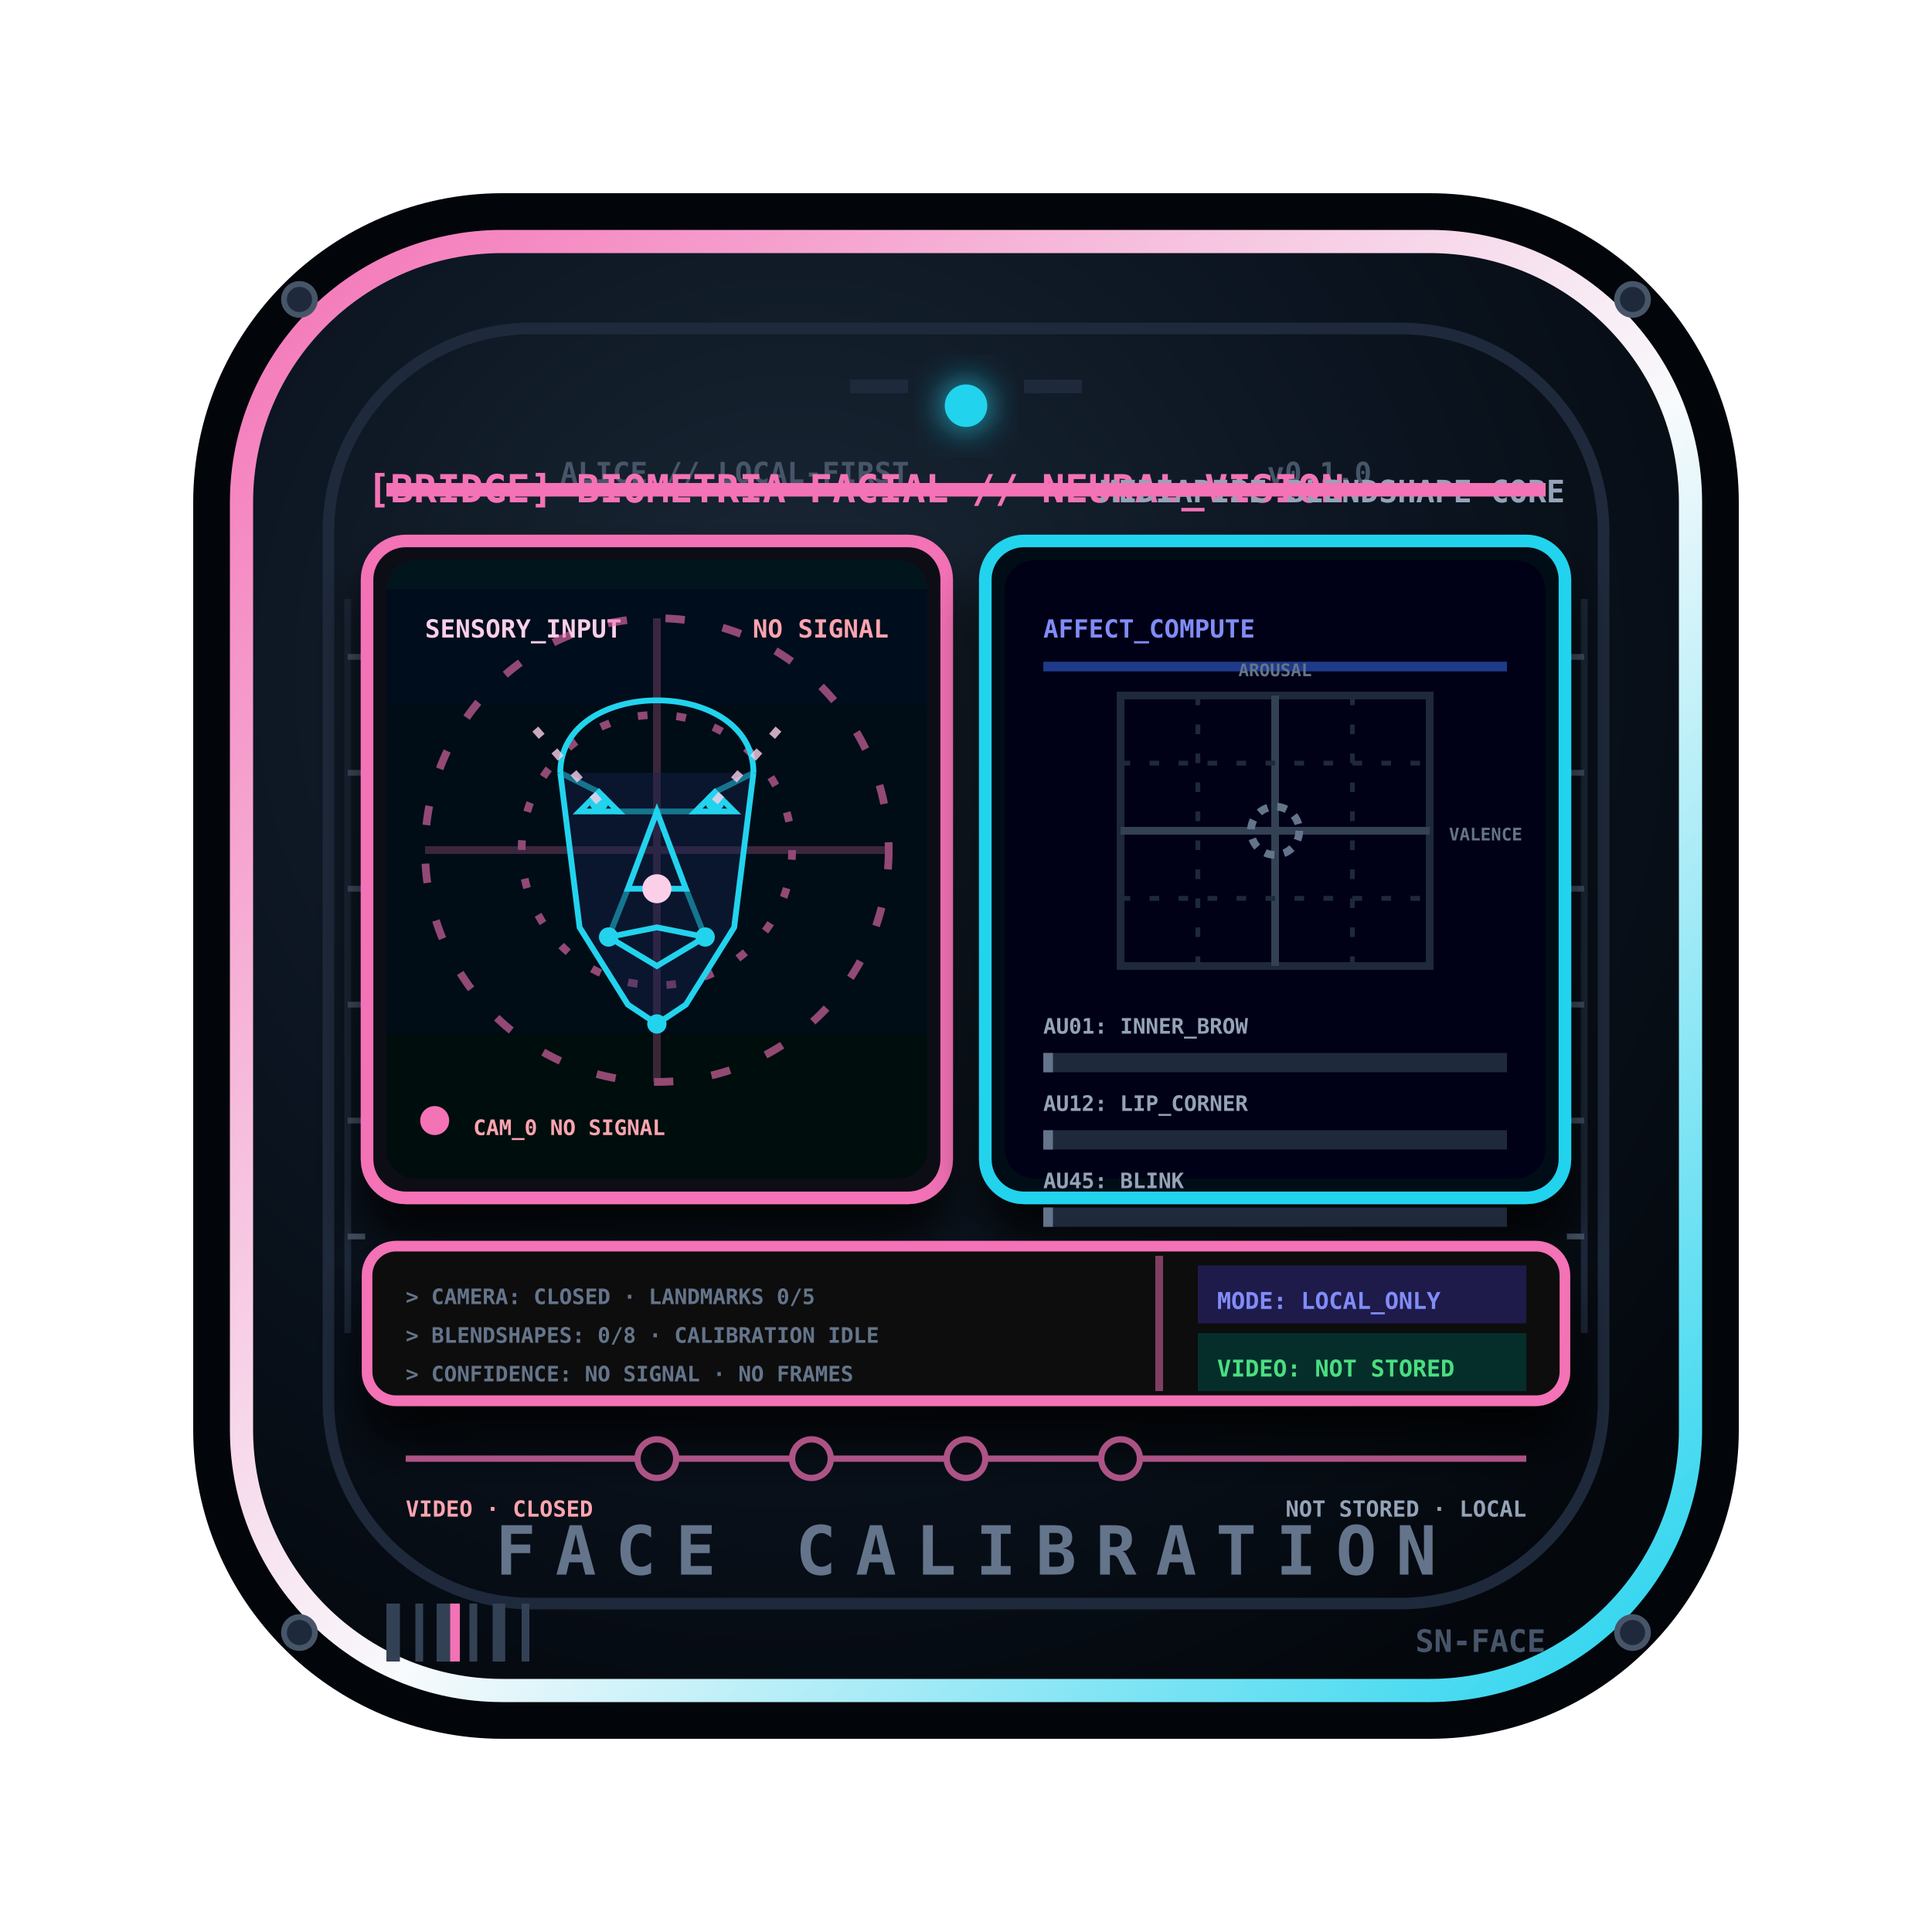
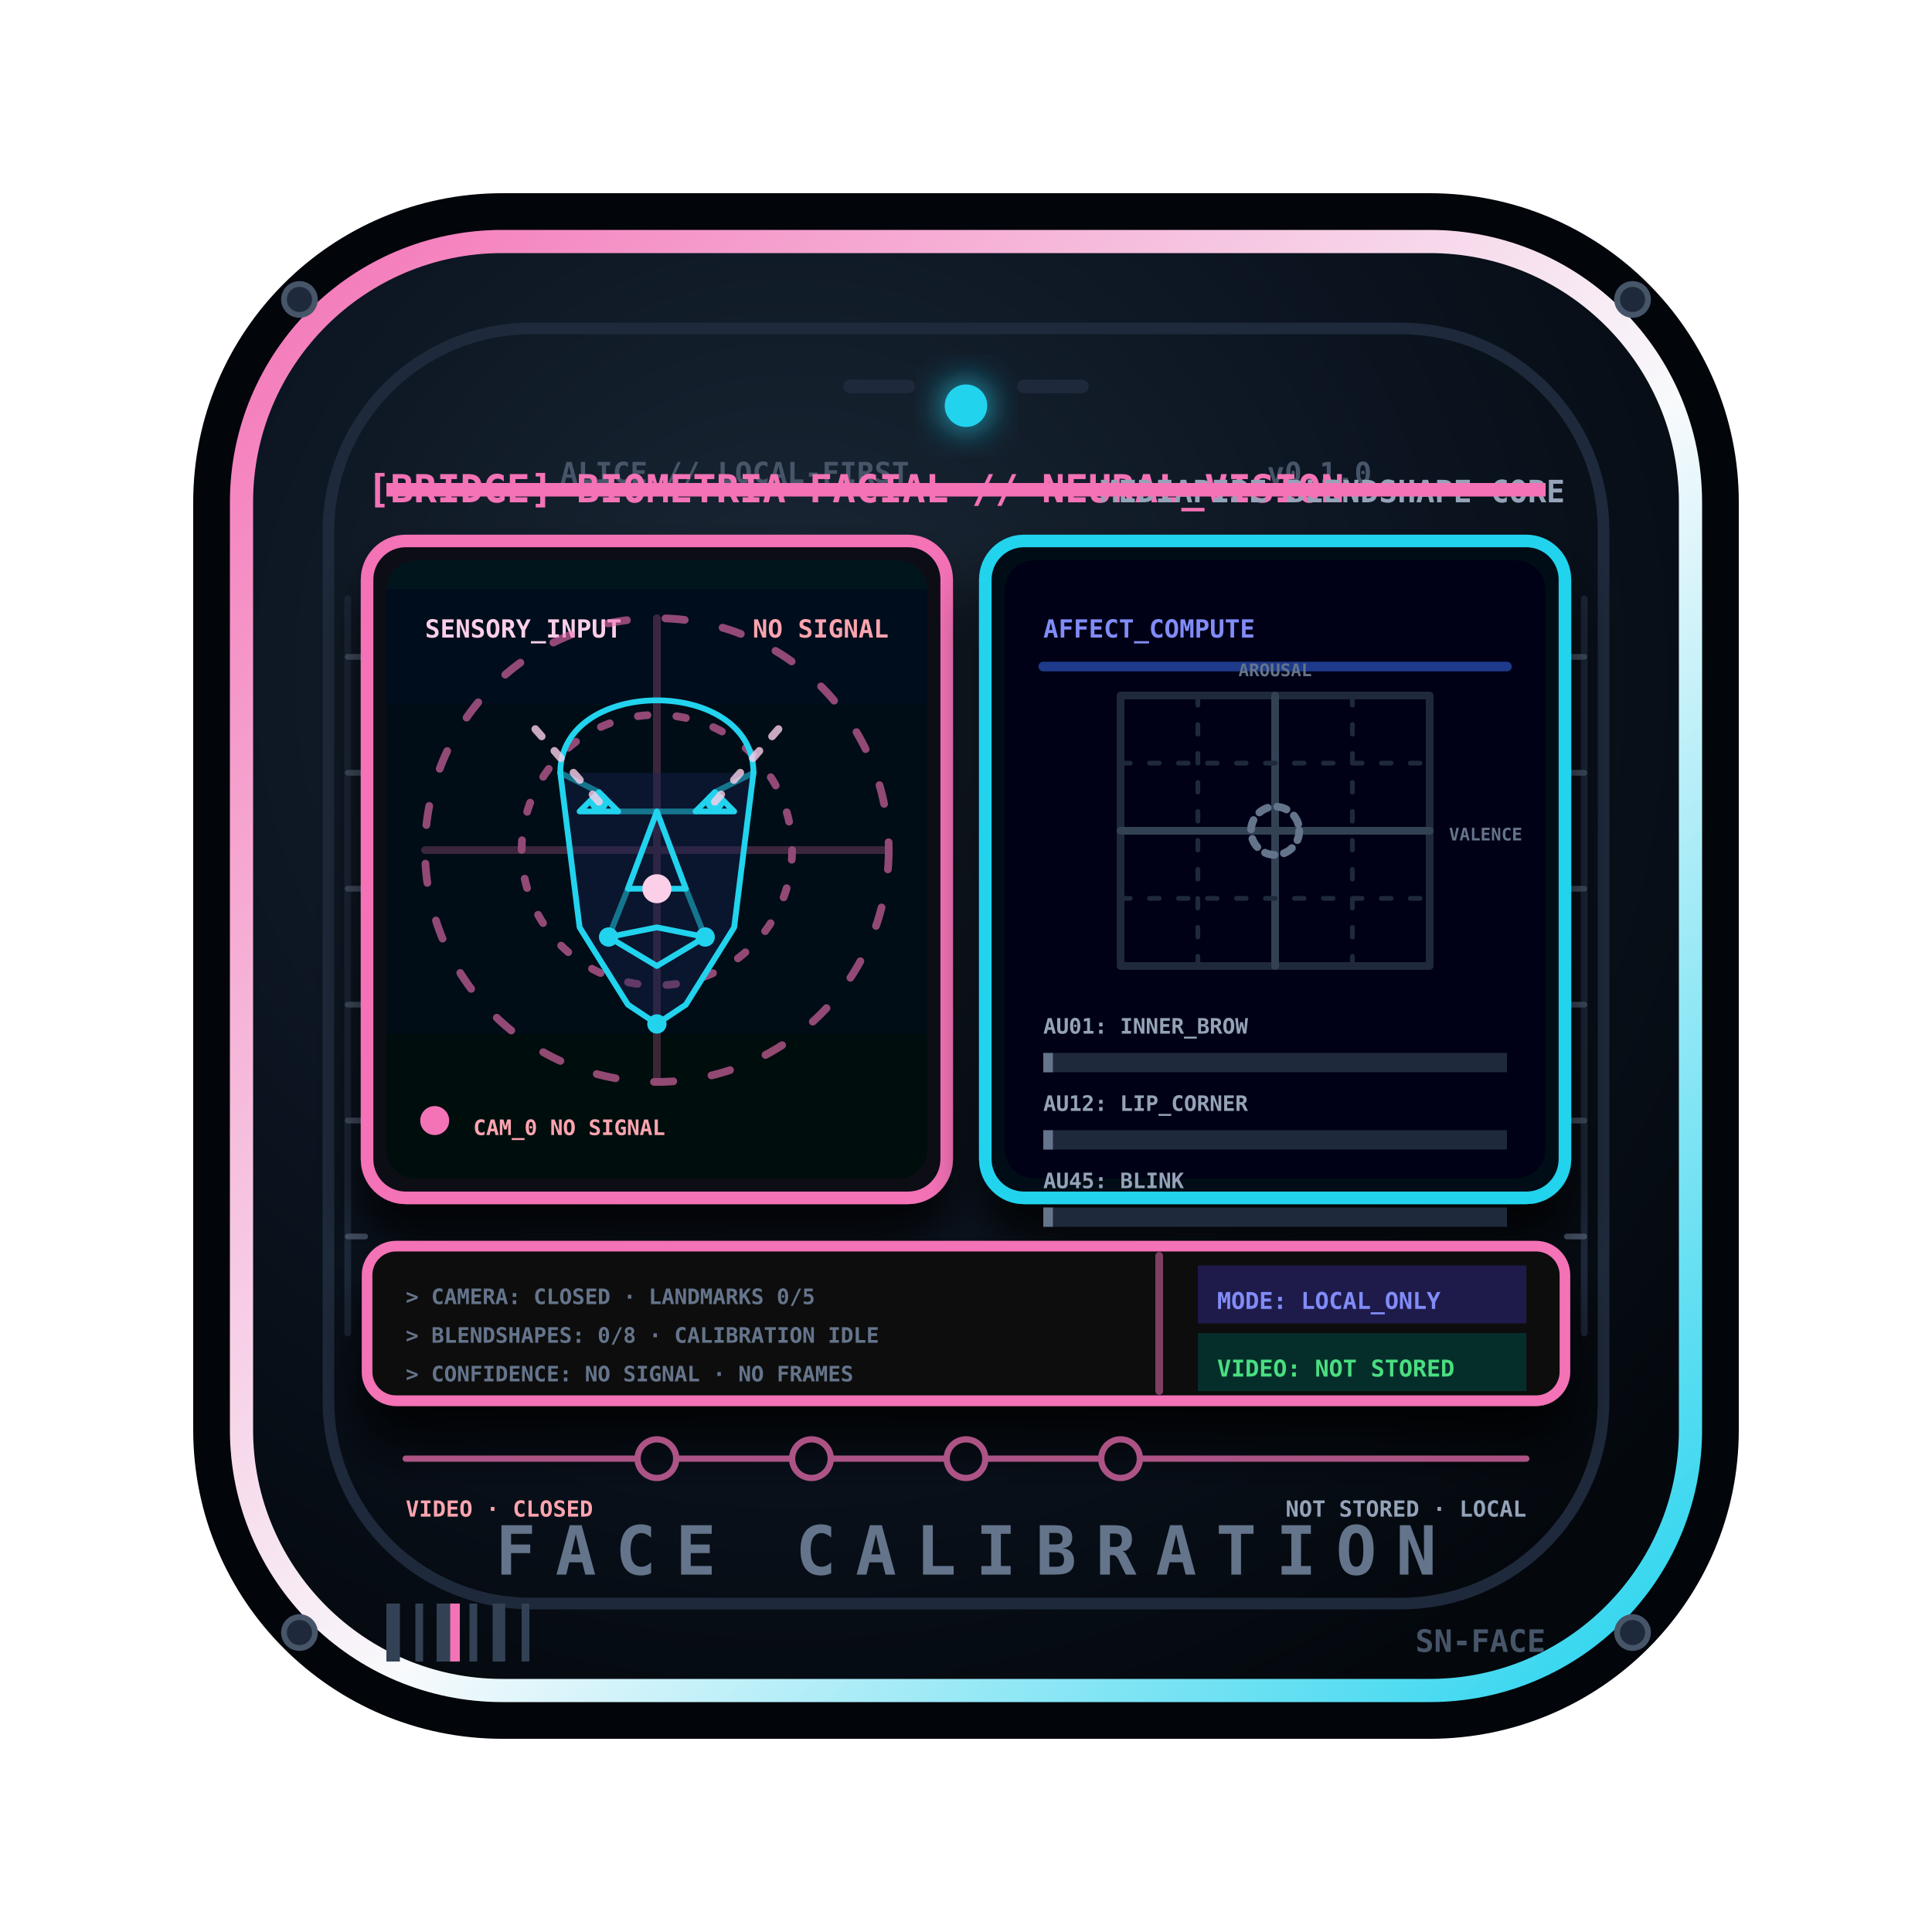
- <svg xmlns="http://www.w3.org/2000/svg" viewBox="0 0 200 200" role="img" aria-label="Calibración facial">
+ <svg xmlns="http://www.w3.org/2000/svg" viewBox="0 0 200 200" role="img" aria-label="Calibración facial" shape-rendering="geometricPrecision" text-rendering="geometricPrecision" stroke-linecap="round" stroke-linejoin="round">
  <style>
    .face-dash{animation:faceDash 2.8s linear infinite}.face-blink{animation:faceBlink 1.6s steps(2,end) infinite}.face-blink2{animation:faceBlink 2.3s steps(2,end) .5s infinite}.face-scan{animation:faceScan 4.2s ease-in-out infinite}.face-spin{transform-box:fill-box;transform-origin:50% 50%;animation:faceSpin 16s linear infinite}
    @keyframes faceDash{to{stroke-dashoffset:-26}}@keyframes faceBlink{50%{opacity:.25}}
    @keyframes faceScan{0%,100%{y:50px;opacity:.06}50%{y:140px;opacity:.4}}
    @keyframes faceSpin{to{transform:rotate(360deg)}}
    @media(prefers-reduced-motion:reduce){.face-dash,.face-blink,.face-blink2,.face-scan,.face-spin{animation:none}}
  </style>
  <defs>
    <radialGradient id="face-plate" cx="38%" cy="30%" r="80%">
      <stop stop-color="#1b2836" />
      <stop offset=".55" stop-color="#0b1420" />
      <stop offset="1" stop-color="#04080d" />
    </radialGradient>
    <linearGradient id="face-ga" x1="0" y1="0" x2="1" y2="1">
      <stop stop-color="#f472b6" />
      <stop offset=".55" stop-color="#f8fafc" />
      <stop offset="1" stop-color="#22d3ee" />
    </linearGradient>
    <linearGradient id="face-gb" x1="0" x2="1">
      <stop stop-color="#22d3ee" />
      <stop offset="1" stop-color="#f472b6" />
    </linearGradient>
    <linearGradient id="face-metal" x1="0" y1="0" x2="1" y2="1">
      <stop stop-color="#94a3b8" />
      <stop offset=".35" stop-color="#334155" />
      <stop offset=".7" stop-color="#111827" />
      <stop offset="1" stop-color="#020617" />
    </linearGradient>
    <linearGradient id="face-screen-bg" x1="0" y1="0" x2="0" y2="1">
      <stop stop-color="#06121d" />
      <stop offset="1" stop-color="#02070e" />
    </linearGradient>
    <radialGradient id="face-halo">
      <stop stop-color="#fff" />
      <stop offset=".2" stop-color="#f472b6" />
      <stop offset=".7" stop-color="#22d3ee" />
      <stop offset="1" stop-color="#07111d" />
    </radialGradient>
    <filter id="face-shadow" x="-45%" y="-45%" width="190%" height="200%">
      <feDropShadow dx="0" dy="4" stdDeviation="2.6" flood-color="#000" flood-opacity=".85" />
    </filter>
    <filter id="face-glow" x="-70%" y="-70%" width="240%" height="240%">
      <feGaussianBlur stdDeviation="1.8" result="b" />
      <feMerge>
        <feMergeNode in="b" />
        <feMergeNode in="SourceGraphic" />
      </feMerge>
    </filter>
  </defs>
  <rect x="20" y="20" width="160" height="160" rx="32" fill="#02050a" />
  <rect x="25" y="25" width="150" height="150" rx="27" fill="url(#face-plate)" stroke="url(#face-ga)" stroke-width="2.4" />
  <rect x="34" y="34" width="132" height="132" rx="21" fill="none" stroke="#1e293b" stroke-width="1.2" />
  <g fill="#1e293b" stroke="#475569" stroke-width=".6">
    <circle cx="31" cy="31" r="1.6" />
    <circle cx="169" cy="31" r="1.6" />
    <circle cx="31" cy="169" r="1.6" />
    <circle cx="169" cy="169" r="1.6" />
  </g>
  <path d="M88 40h6M106 40h6" stroke="#1e293b" stroke-width="1.4" />
  <g font-family="Consolas,monospace" font-weight="900">
    <text x="58" y="50" fill="#475569" font-size="3">ALICE // LOCAL-FIRST</text>
    <text x="142" y="50" fill="#475569" font-size="3" text-anchor="end">v0.1.0</text>
  </g>
  <path d="M36 62v76M164 62v76" stroke="#1e293b" stroke-width=".7" />
  <path d="M36 68h2.5M36 80h1.8M36 92h2.5M36 104h1.8M36 116h2.5M36 128h1.8M164 68h-2.5M164 80h-1.8M164 92h-2.5M164 104h-1.8M164 116h-2.5M164 128h-1.8" stroke="#475569" stroke-width=".6" />
  <circle class="face-blink" cx="100" cy="42" r="2.2" fill="#22d3ee" filter="url(#face-glow)" />
  <g font-family="Consolas,monospace" font-weight="900">
    <text x="38" y="52" fill="#f472b6" font-size="4">[BRIDGE] BIOMETRIA FACIAL // NEURAL_VISION</text>
    <text x="162" y="52" fill="#94a3b8" font-size="3.2" text-anchor="end">MEDIAPIPE BLENDSHAPE CORE</text>
  </g>
  <g filter="url(#face-shadow)">
    <rect x="38" y="56" width="60" height="68" rx="4" fill="#0d0a14" stroke="#f472b6" stroke-width="1.3" />
    <rect x="40" y="58" width="56" height="64" rx="3" fill="url(#face-screen-bg)" />
  </g>
  <g font-family="Consolas,monospace" font-weight="900">
    <text x="44" y="66" fill="#fbcfe8" font-size="2.6">SENSORY_INPUT</text>
    <text x="92" y="66" fill="#fda4af" font-size="2.6" text-anchor="end">NO SIGNAL</text>
    <circle cx="45" cy="116" r="1.5" fill="#f472b6" class="face-blink" />
    <text x="49" y="117.5" fill="#fda4af" font-size="2.2">CAM_0 NO SIGNAL</text>
  </g>
  <g stroke="#f472b6" stroke-width="0.8" opacity="0.6">
    <circle cx="68" cy="88" r="24" fill="none" stroke-dasharray="2 4" />
    <circle cx="68" cy="88" r="14" fill="none" stroke-dasharray="1 3" />
    <path d="M44 88 h48 M68 64 v48" opacity="0.4" />
  </g>
  <g stroke="#22d3ee" stroke-width="0.6" fill="none">
    <path d="M58 80 C58 70, 78 70, 78 80" />
    <path d="M58 80 L60 96 L65 104 L68 106 L71 104 L76 96 L78 80" fill="#172554" fill-opacity="0.4" />
    <path d="M60 84 L62 82 L64 84 Z" />
    <path d="M72 84 L74 82 L76 84 Z" />
    <path d="M68 84 L65 92 L71 92 Z" />
    <path d="M63 97 L68 96 L73 97 L68 100 Z" />
    <path d="M58 80 L62 82 M78 80 L74 82 M64 84 L68 84 M72 84 L68 84 M65 92 L63 97 M71 92 L73 97" opacity="0.5" />
  </g>
  <g fill="#22d3ee">
    <circle cx="62" cy="83" r="1" />
    <circle cx="74" cy="83" r="1" />
    <circle cx="68" cy="92" r="1.5" fill="#fbcfe8" />
    <circle cx="63" cy="97" r="1" />
    <circle cx="73" cy="97" r="1" />
    <circle cx="68" cy="106" r="1" />
  </g>
  <g stroke="#fbcfe8" stroke-width="0.8" stroke-dasharray="1 2" opacity="0.8">
    <path d="M62 83 L55 75 M74 83 L81 75" />
  </g>
  <g filter="url(#face-shadow)">
    <rect x="102" y="56" width="60" height="68" rx="4" fill="#040a12" stroke="#22d3ee" stroke-width="1.3" />
    <rect x="104" y="58" width="56" height="64" rx="3" fill="#020617" />
  </g>
  <g font-family="Consolas,monospace" font-weight="900">
    <text x="108" y="66" fill="#818cf8" font-size="2.6">AFFECT_COMPUTE</text>
  </g>
  <path d="M108 69h48" stroke="#1e3a8a" stroke-width="1" />
  <g transform="translate(132 86)">
    <rect x="-16" y="-14" width="32" height="28" fill="none" stroke="#1e293b" stroke-width="0.8" />
    <path d="M-16 0 h32 M0 -14 v28" stroke="#334155" stroke-width="0.8" />
    <path d="M-8 -14 v28 M8 -14 v28 M-16 -7 h32 M-16 7 h32" stroke="#1e293b" stroke-width="0.5" stroke-dasharray="1 2" />
    <circle cx="0" cy="0" r="2.5" fill="none" stroke="#64748b" stroke-width=".8" stroke-dasharray="1 1" />
    <text x="0" y="-16" fill="#64748b" font-family="Consolas,monospace" font-weight="900" font-size="1.8" text-anchor="middle">AROUSAL</text>
    <text x="18" y="1" fill="#64748b" font-family="Consolas,monospace" font-weight="900" font-size="1.8" text-anchor="start">VALENCE</text>
  </g>
  <g font-family="Consolas,monospace" font-weight="900" font-size="2.2" fill="#94a3b8">
    <text x="108" y="107">AU01: INNER_BROW</text>
    <rect x="108" y="109" width="48" height="2" fill="#1e293b" />
    <rect x="108" y="109" width="1" height="2" fill="#64748b" />
    <text x="108" y="115">AU12: LIP_CORNER</text>
    <rect x="108" y="117" width="48" height="2" fill="#1e293b" />
    <rect x="108" y="117" width="1" height="2" fill="#64748b" />
    <text x="108" y="123">AU45: BLINK</text>
    <rect x="108" y="125" width="48" height="2" fill="#1e293b" />
    <rect x="108" y="125" width="1" height="2" fill="#64748b" />
  </g>
  <g filter="url(#face-shadow)">
    <rect x="38" y="129" width="124" height="16" rx="3" fill="#0c0a10" stroke="#f472b6" stroke-width="1.1" />
  </g>
  <g font-family="Consolas,monospace" font-weight="900" font-size="2.2" fill="#64748b">
    <text x="42" y="135">&gt; CAMERA: CLOSED · LANDMARKS 0/5</text>
    <text x="42" y="139">&gt; BLENDSHAPES: 0/8 · CALIBRATION IDLE</text>
    <text x="42" y="143">&gt; CONFIDENCE: NO SIGNAL · NO FRAMES</text>
  </g>
  <path d="M120 130 V144" stroke="#f472b6" stroke-width="0.8" opacity="0.5" />
  <g font-family="Consolas,monospace" font-weight="900" font-size="2.4">
    <rect x="124" y="131" width="34" height="6" fill="#1e1b4b" />
    <text x="126" y="135.5" fill="#818cf8">MODE: LOCAL_ONLY</text>
    <rect x="124" y="138" width="34" height="6" fill="#052e2b" />
    <text x="126" y="142.5" fill="#4ade80">VIDEO: NOT STORED</text>
  </g>
  <g aria-label="Matriz facial inactiva" fill="none" stroke="#f472b6" stroke-width=".65" opacity=".7">
    <path d="M42 151h24m4 0h12m4 0h12m4 0h12m4 0h40" />
    <circle cx="68" cy="151" r="2" />
    <circle cx="84" cy="151" r="2" />
    <circle cx="100" cy="151" r="2" />
    <circle cx="116" cy="151" r="2" />
  </g>
  <g font-family="Consolas,monospace" font-weight="900" font-size="2.3">
    <text x="42" y="157" fill="#fda4af">VIDEO · CLOSED</text>
    <text x="158" y="157" fill="#94a3b8" text-anchor="end">NOT STORED · LOCAL</text>
  </g>
  <rect class="face-scan" x="40" y="50" width="120" height="1.4" fill="#f472b6" />
  <g fill="#334155">
    <rect x="40" y="166" width="1.4" height="6" />
    <rect x="43" y="166" width=".8" height="6" />
    <rect x="45.2" y="166" width="1.8" height="6" />
    <rect x="48.6" y="166" width=".8" height="6" />
    <rect x="51" y="166" width="1.3" height="6" />
    <rect x="54" y="166" width=".8" height="6" />
  </g>
  <rect x="46.6" y="166" width="1" height="6" fill="#f472b6" />
  <g font-family="Consolas,monospace" font-weight="900">
    <text x="160" y="171" fill="#475569" font-size="3.2" text-anchor="end">SN-FACE</text>
  </g>
  <g font-family="Consolas,monospace" font-weight="900">
    <text x="100" y="163" fill="#64748b" font-size="7" text-anchor="middle" letter-spacing="2">FACE CALIBRATION</text>
  </g>
</svg>
